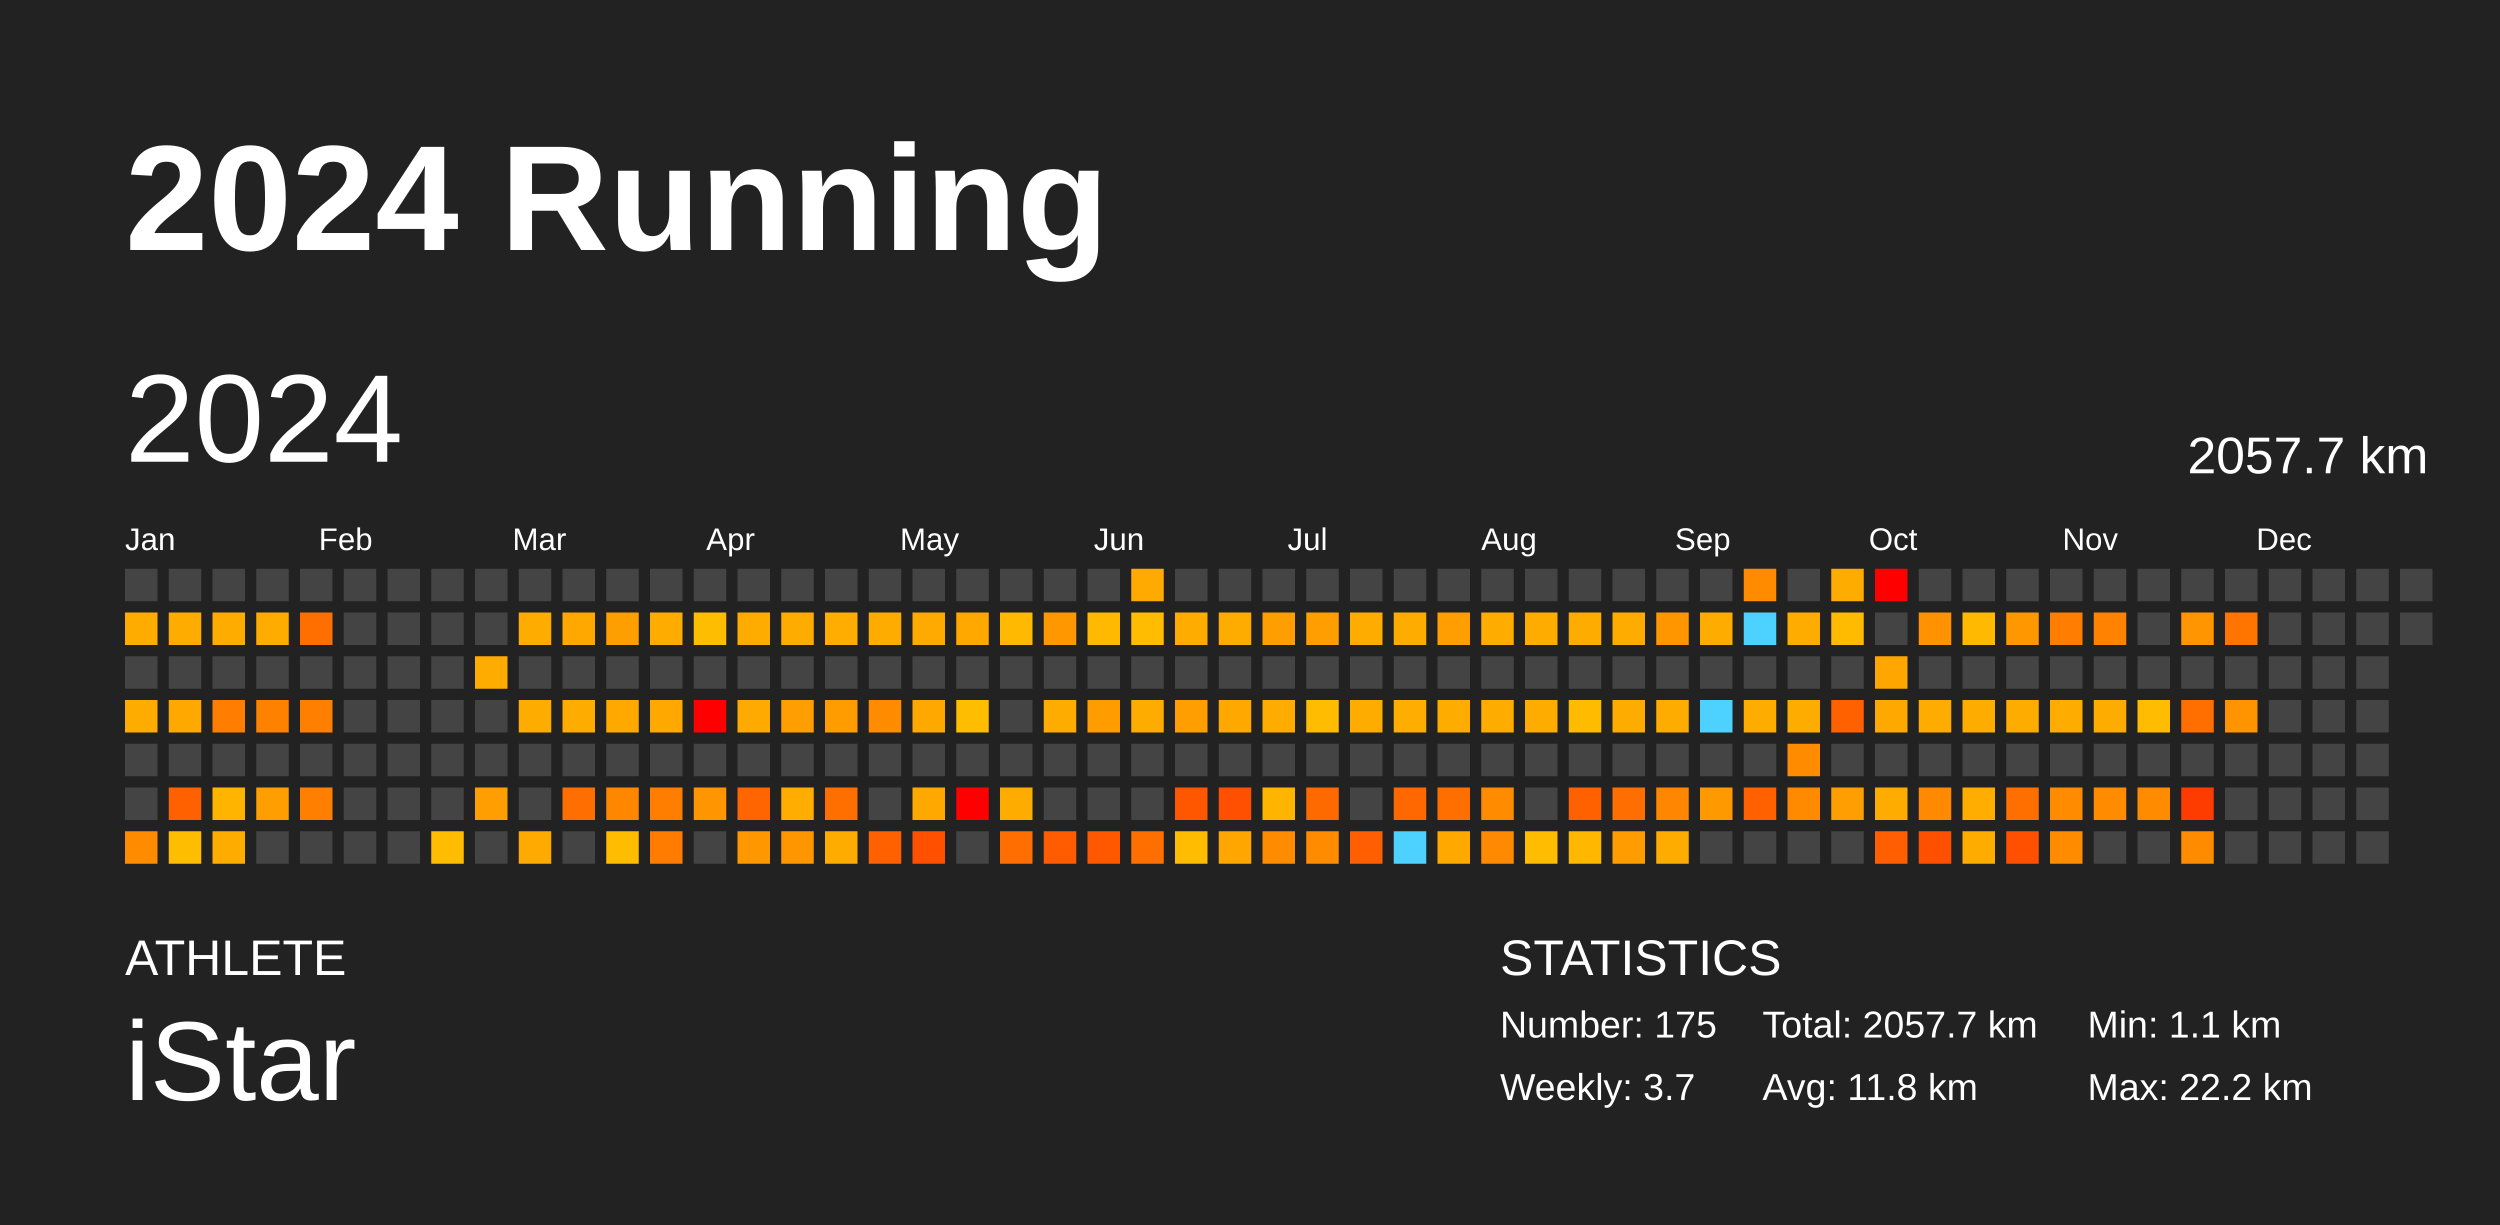
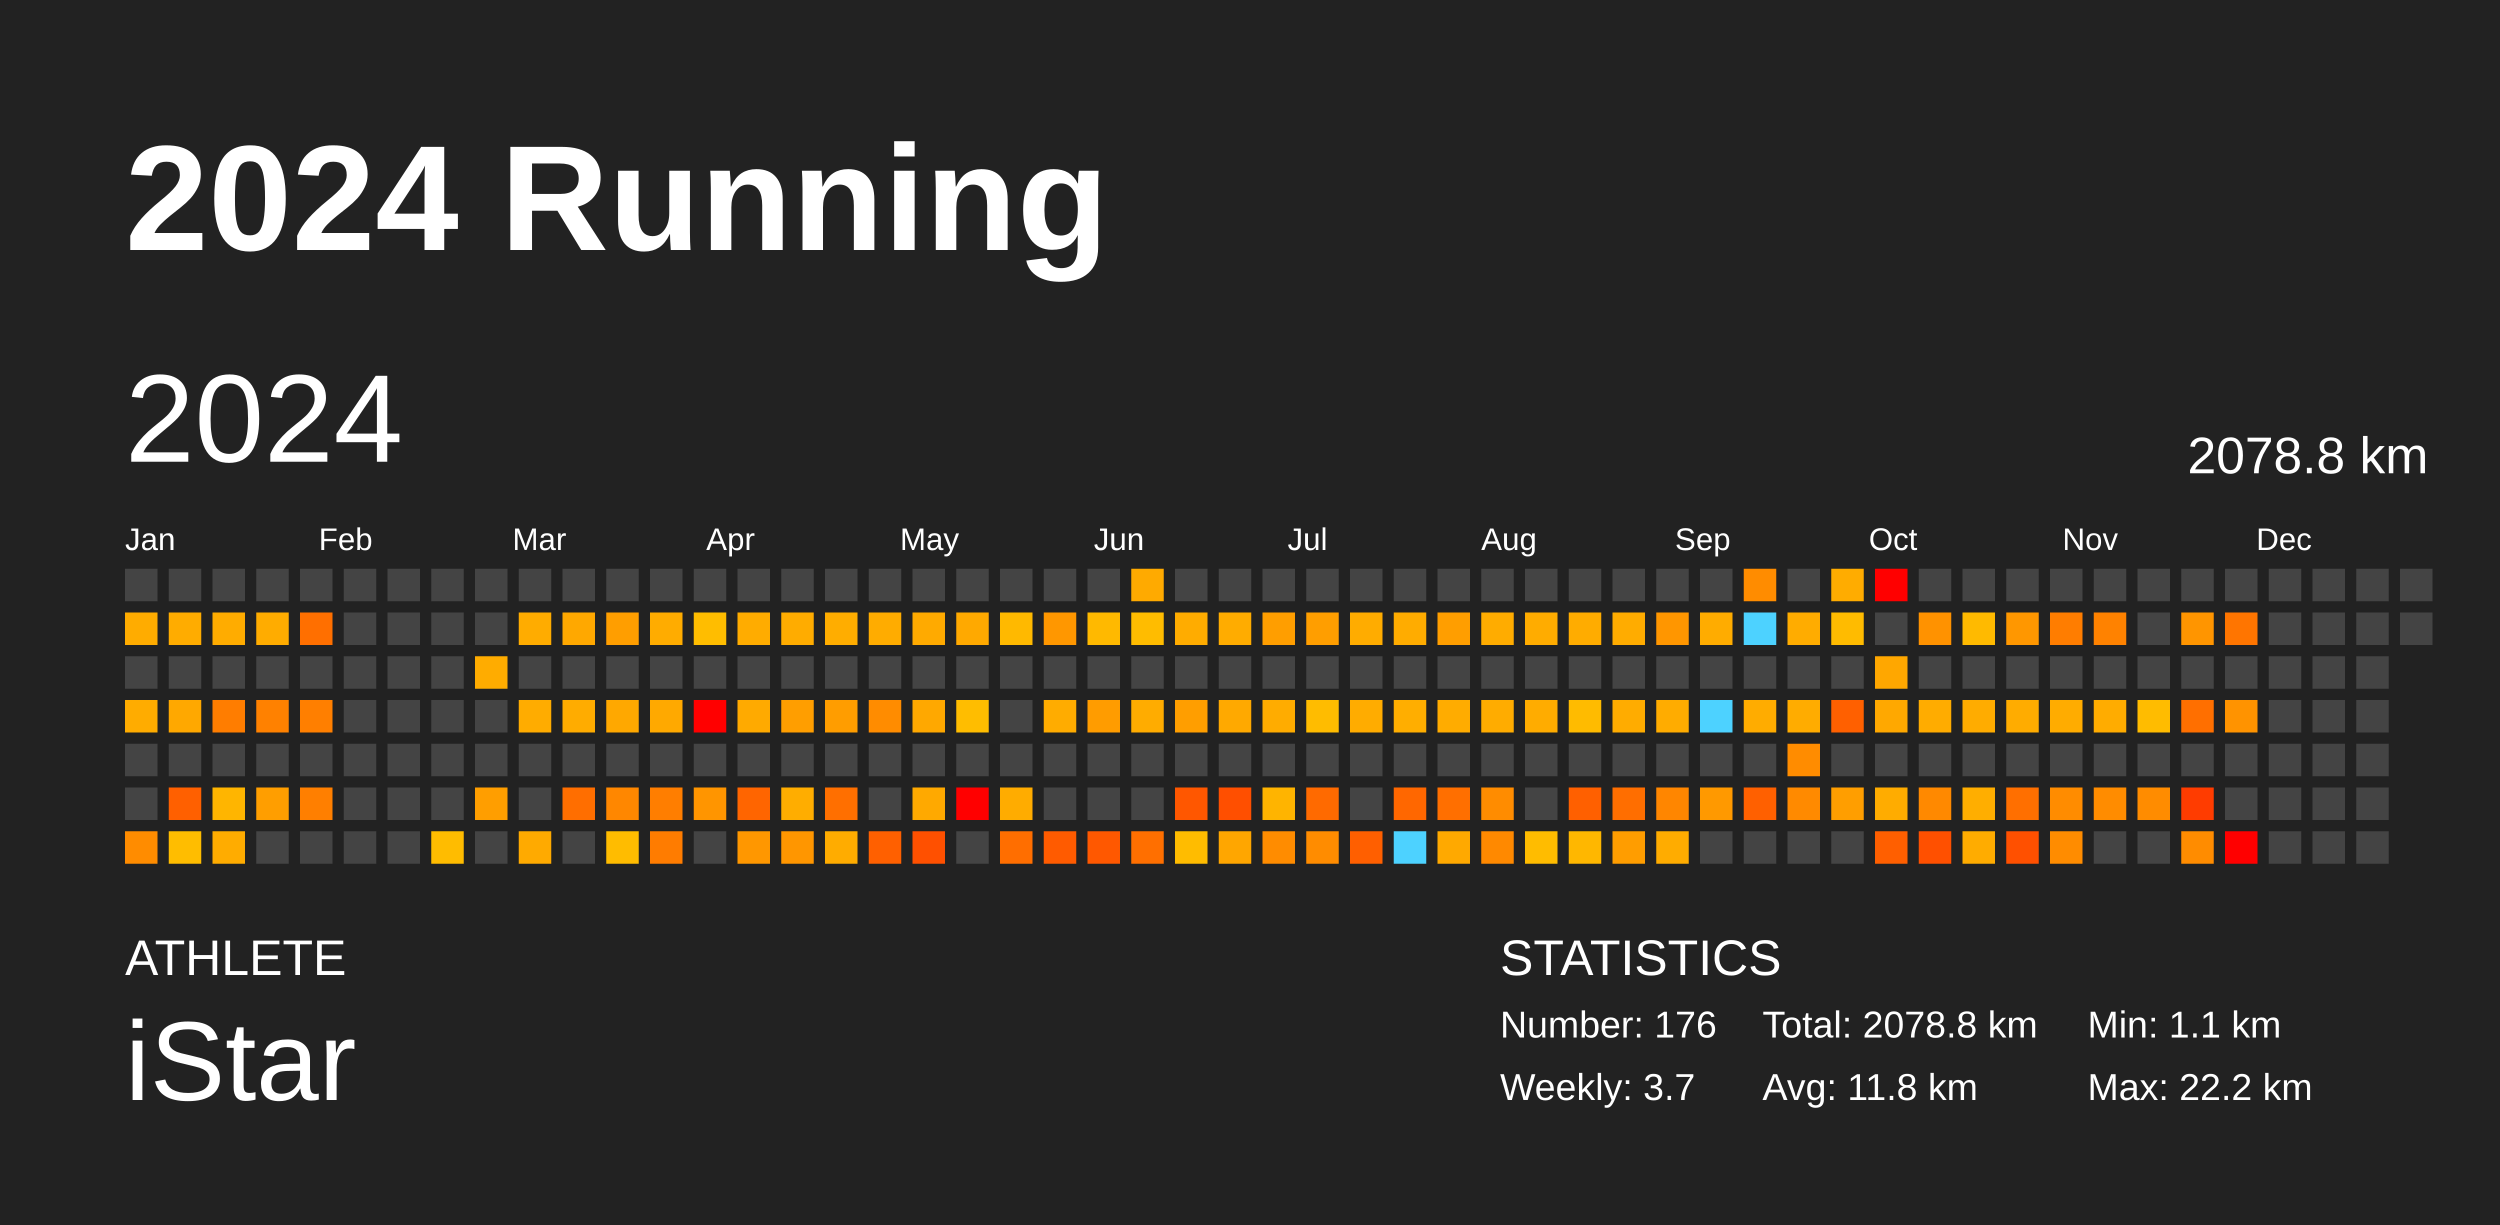
<svg xmlns="http://www.w3.org/2000/svg" baseProfile="full" height="98mm" version="1.1" viewBox="0,0,200,98" width="200mm">
  <defs />
  <rect fill="#222222" height="98" width="200" x="0" y="0" />
  <text fill="#FFFFFF" style="font-size:12px; font-family:Arial; font-weight:bold;" x="10" y="20">2024 Running</text>
  <text fill="#FFFFFF" style="font-size:4px; font-family:Arial" x="10" y="78">ATHLETE</text>
  <text fill="#FFFFFF" style="font-size:9px; font-family:Arial" x="10" y="88">iStar</text>
  <text fill="#FFFFFF" style="font-size:4px; font-family:Arial" x="120" y="78">STATISTICS</text>
-   <text fill="#FFFFFF" style="font-size:3px; font-family:Arial" x="120" y="83">Number: 175</text>
+   <text fill="#FFFFFF" style="font-size:3px; font-family:Arial" x="120" y="83">Number: 176</text>
  <text fill="#FFFFFF" style="font-size:3px; font-family:Arial" x="120" y="88">Weekly: 3.7</text>
-   <text fill="#FFFFFF" style="font-size:3px; font-family:Arial" x="141" y="83">Total: 2057.7 km</text>
+   <text fill="#FFFFFF" style="font-size:3px; font-family:Arial" x="141" y="83">Total: 2078.8 km</text>
  <text fill="#FFFFFF" style="font-size:3px; font-family:Arial" x="141" y="88">Avg: 11.8 km</text>
  <text fill="#FFFFFF" style="font-size:3px; font-family:Arial" x="167" y="83">Min: 1.1 km</text>
  <text fill="#FFFFFF" style="font-size:3px; font-family:Arial" x="167" y="88">Max: 22.2 km</text>
  <text dominant-baseline="hanging" fill="#FFFFFF" style="font-size:10.0px; font-family:Arial;" x="10" y="30">2024</text>
-   <text dominant-baseline="hanging" fill="#FFFFFF" style="font-size:4.125px; font-family:Arial;" x="175" y="35">2057.7 km</text>
+   <text dominant-baseline="hanging" fill="#FFFFFF" style="font-size:4.125px; font-family:Arial;" x="175" y="35">2078.8 km</text>
  <text fill="#FFFFFF" style="font-size:2.5px; font-family:Arial" x="10.0" y="44">Jan</text>
  <text fill="#FFFFFF" style="font-size:2.5px; font-family:Arial" x="25.5" y="44">Feb</text>
  <text fill="#FFFFFF" style="font-size:2.5px; font-family:Arial" x="41.0" y="44">Mar</text>
  <text fill="#FFFFFF" style="font-size:2.5px; font-family:Arial" x="56.5" y="44">Apr</text>
  <text fill="#FFFFFF" style="font-size:2.5px; font-family:Arial" x="72.0" y="44">May</text>
  <text fill="#FFFFFF" style="font-size:2.5px; font-family:Arial" x="87.5" y="44">Jun</text>
  <text fill="#FFFFFF" style="font-size:2.5px; font-family:Arial" x="103.0" y="44">Jul</text>
  <text fill="#FFFFFF" style="font-size:2.5px; font-family:Arial" x="118.5" y="44">Aug</text>
  <text fill="#FFFFFF" style="font-size:2.5px; font-family:Arial" x="134.0" y="44">Sep</text>
  <text fill="#FFFFFF" style="font-size:2.5px; font-family:Arial" x="149.5" y="44">Oct</text>
  <text fill="#FFFFFF" style="font-size:2.5px; font-family:Arial" x="165.0" y="44">Nov</text>
  <text fill="#FFFFFF" style="font-size:2.5px; font-family:Arial" x="180.5" y="44">Dec</text>
  <rect fill="#444444" height="2.6" width="2.6" x="10.0" y="45.5" />
  <rect fill="#ffac00" height="2.6" width="2.6" x="10.0" y="49.0" />
  <rect fill="#444444" height="2.6" width="2.6" x="10.0" y="52.5" />
  <rect fill="#ffac00" height="2.6" width="2.6" x="10.0" y="56.0" />
  <rect fill="#444444" height="2.6" width="2.6" x="10.0" y="59.5" />
  <rect fill="#444444" height="2.6" width="2.6" x="10.0" y="63.0" />
  <rect fill="#ff8c00" height="2.6" width="2.6" x="10.0" y="66.5" />
  <rect fill="#444444" height="2.6" width="2.6" x="13.5" y="45.5" />
  <rect fill="#ffac00" height="2.6" width="2.6" x="13.5" y="49.0" />
  <rect fill="#444444" height="2.6" width="2.6" x="13.5" y="52.5" />
  <rect fill="#ffa800" height="2.6" width="2.6" x="13.5" y="56.0" />
  <rect fill="#444444" height="2.6" width="2.6" x="13.5" y="59.5" />
  <rect fill="#ff6000" height="2.6" width="2.6" x="13.5" y="63.0" />
  <rect fill="#ffbd00" height="2.6" width="2.6" x="13.5" y="66.5" />
  <rect fill="#444444" height="2.6" width="2.6" x="17.0" y="45.5" />
  <rect fill="#ffac00" height="2.6" width="2.6" x="17.0" y="49.0" />
  <rect fill="#444444" height="2.6" width="2.6" x="17.0" y="52.5" />
  <rect fill="#ff7d00" height="2.6" width="2.6" x="17.0" y="56.0" />
  <rect fill="#444444" height="2.6" width="2.6" x="17.0" y="59.5" />
  <rect fill="#ffb500" height="2.6" width="2.6" x="17.0" y="63.0" />
  <rect fill="#ffac00" height="2.6" width="2.6" x="17.0" y="66.5" />
  <rect fill="#444444" height="2.6" width="2.6" x="20.5" y="45.5" />
  <rect fill="#ffac00" height="2.6" width="2.6" x="20.5" y="49.0" />
  <rect fill="#444444" height="2.6" width="2.6" x="20.5" y="52.5" />
  <rect fill="#ff8100" height="2.6" width="2.6" x="20.5" y="56.0" />
  <rect fill="#444444" height="2.6" width="2.6" x="20.5" y="59.5" />
  <rect fill="#ff9e00" height="2.6" width="2.6" x="20.5" y="63.0" />
  <rect fill="#444444" height="2.6" width="2.6" x="20.5" y="66.5" />
  <rect fill="#444444" height="2.6" width="2.6" x="24.0" y="45.5" />
  <rect fill="#ff6f00" height="2.6" width="2.6" x="24.0" y="49.0" />
  <rect fill="#444444" height="2.6" width="2.6" x="24.0" y="52.5" />
  <rect fill="#ff7f00" height="2.6" width="2.6" x="24.0" y="56.0" />
  <rect fill="#444444" height="2.6" width="2.6" x="24.0" y="59.5" />
  <rect fill="#ff7f00" height="2.6" width="2.6" x="24.0" y="63.0" />
  <rect fill="#444444" height="2.6" width="2.6" x="24.0" y="66.5" />
  <rect fill="#444444" height="2.6" width="2.6" x="27.5" y="45.5" />
  <rect fill="#444444" height="2.6" width="2.6" x="27.5" y="49.0" />
  <rect fill="#444444" height="2.6" width="2.6" x="27.5" y="52.5" />
  <rect fill="#444444" height="2.6" width="2.6" x="27.5" y="56.0" />
  <rect fill="#444444" height="2.6" width="2.6" x="27.5" y="59.5" />
  <rect fill="#444444" height="2.6" width="2.6" x="27.5" y="63.0" />
  <rect fill="#444444" height="2.6" width="2.6" x="27.5" y="66.5" />
  <rect fill="#444444" height="2.6" width="2.6" x="31.0" y="45.5" />
  <rect fill="#444444" height="2.6" width="2.6" x="31.0" y="49.0" />
  <rect fill="#444444" height="2.6" width="2.6" x="31.0" y="52.5" />
  <rect fill="#444444" height="2.6" width="2.6" x="31.0" y="56.0" />
  <rect fill="#444444" height="2.6" width="2.6" x="31.0" y="59.5" />
  <rect fill="#444444" height="2.6" width="2.6" x="31.0" y="63.0" />
  <rect fill="#444444" height="2.6" width="2.6" x="31.0" y="66.5" />
  <rect fill="#444444" height="2.6" width="2.6" x="34.5" y="45.5" />
  <rect fill="#444444" height="2.6" width="2.6" x="34.5" y="49.0" />
  <rect fill="#444444" height="2.6" width="2.6" x="34.5" y="52.5" />
  <rect fill="#444444" height="2.6" width="2.6" x="34.5" y="56.0" />
  <rect fill="#444444" height="2.6" width="2.6" x="34.5" y="59.5" />
  <rect fill="#444444" height="2.6" width="2.6" x="34.5" y="63.0" />
  <rect fill="#ffbc00" height="2.6" width="2.6" x="34.5" y="66.5" />
  <rect fill="#444444" height="2.6" width="2.6" x="38.0" y="45.5" />
  <rect fill="#444444" height="2.6" width="2.6" x="38.0" y="49.0" />
  <rect fill="#ffac00" height="2.6" width="2.6" x="38.0" y="52.5" />
  <rect fill="#444444" height="2.6" width="2.6" x="38.0" y="56.0" />
  <rect fill="#444444" height="2.6" width="2.6" x="38.0" y="59.5" />
  <rect fill="#ff9e00" height="2.6" width="2.6" x="38.0" y="63.0" />
  <rect fill="#444444" height="2.6" width="2.6" x="38.0" y="66.5" />
  <rect fill="#444444" height="2.6" width="2.6" x="41.5" y="45.5" />
  <rect fill="#ffac00" height="2.6" width="2.6" x="41.5" y="49.0" />
  <rect fill="#444444" height="2.6" width="2.6" x="41.5" y="52.5" />
  <rect fill="#ffac00" height="2.6" width="2.6" x="41.5" y="56.0" />
  <rect fill="#444444" height="2.6" width="2.6" x="41.5" y="59.5" />
  <rect fill="#444444" height="2.6" width="2.6" x="41.5" y="63.0" />
  <rect fill="#ffaa00" height="2.6" width="2.6" x="41.5" y="66.5" />
  <rect fill="#444444" height="2.6" width="2.6" x="45.0" y="45.5" />
  <rect fill="#ffa800" height="2.6" width="2.6" x="45.0" y="49.0" />
  <rect fill="#444444" height="2.6" width="2.6" x="45.0" y="52.5" />
  <rect fill="#ffac00" height="2.6" width="2.6" x="45.0" y="56.0" />
  <rect fill="#444444" height="2.6" width="2.6" x="45.0" y="59.5" />
  <rect fill="#ff6e00" height="2.6" width="2.6" x="45.0" y="63.0" />
  <rect fill="#444444" height="2.6" width="2.6" x="45.0" y="66.5" />
  <rect fill="#444444" height="2.6" width="2.6" x="48.5" y="45.5" />
  <rect fill="#ff9e00" height="2.6" width="2.6" x="48.5" y="49.0" />
  <rect fill="#444444" height="2.6" width="2.6" x="48.5" y="52.5" />
  <rect fill="#ffa800" height="2.6" width="2.6" x="48.5" y="56.0" />
  <rect fill="#444444" height="2.6" width="2.6" x="48.5" y="59.5" />
  <rect fill="#ff8700" height="2.6" width="2.6" x="48.5" y="63.0" />
  <rect fill="#ffbc00" height="2.6" width="2.6" x="48.5" y="66.5" />
  <rect fill="#444444" height="2.6" width="2.6" x="52.0" y="45.5" />
  <rect fill="#ffac00" height="2.6" width="2.6" x="52.0" y="49.0" />
  <rect fill="#444444" height="2.6" width="2.6" x="52.0" y="52.5" />
  <rect fill="#ffa900" height="2.6" width="2.6" x="52.0" y="56.0" />
  <rect fill="#444444" height="2.6" width="2.6" x="52.0" y="59.5" />
  <rect fill="#ff7e00" height="2.6" width="2.6" x="52.0" y="63.0" />
  <rect fill="#ff7c00" height="2.6" width="2.6" x="52.0" y="66.5" />
  <rect fill="#444444" height="2.6" width="2.6" x="55.5" y="45.5" />
  <rect fill="#ffbd00" height="2.6" width="2.6" x="55.5" y="49.0" />
  <rect fill="#444444" height="2.6" width="2.6" x="55.5" y="52.5" />
  <rect fill="red" height="2.6" width="2.6" x="55.5" y="56.0" />
  <rect fill="#444444" height="2.6" width="2.6" x="55.5" y="59.5" />
  <rect fill="#ff9500" height="2.6" width="2.6" x="55.5" y="63.0" />
  <rect fill="#444444" height="2.6" width="2.6" x="55.5" y="66.5" />
  <rect fill="#444444" height="2.6" width="2.6" x="59.0" y="45.5" />
  <rect fill="#ffac00" height="2.6" width="2.6" x="59.0" y="49.0" />
  <rect fill="#444444" height="2.6" width="2.6" x="59.0" y="52.5" />
  <rect fill="#ffaa00" height="2.6" width="2.6" x="59.0" y="56.0" />
  <rect fill="#444444" height="2.6" width="2.6" x="59.0" y="59.5" />
  <rect fill="#ff6500" height="2.6" width="2.6" x="59.0" y="63.0" />
  <rect fill="#ff9700" height="2.6" width="2.6" x="59.0" y="66.5" />
  <rect fill="#444444" height="2.6" width="2.6" x="62.5" y="45.5" />
  <rect fill="#ffac00" height="2.6" width="2.6" x="62.5" y="49.0" />
  <rect fill="#444444" height="2.6" width="2.6" x="62.5" y="52.5" />
  <rect fill="#ff9e00" height="2.6" width="2.6" x="62.5" y="56.0" />
  <rect fill="#444444" height="2.6" width="2.6" x="62.5" y="59.5" />
  <rect fill="#ffad00" height="2.6" width="2.6" x="62.5" y="63.0" />
  <rect fill="#ff9600" height="2.6" width="2.6" x="62.5" y="66.5" />
  <rect fill="#444444" height="2.6" width="2.6" x="66.0" y="45.5" />
  <rect fill="#ffad00" height="2.6" width="2.6" x="66.0" y="49.0" />
  <rect fill="#444444" height="2.6" width="2.6" x="66.0" y="52.5" />
  <rect fill="#ff9d00" height="2.6" width="2.6" x="66.0" y="56.0" />
  <rect fill="#444444" height="2.6" width="2.6" x="66.0" y="59.5" />
  <rect fill="#ff6f00" height="2.6" width="2.6" x="66.0" y="63.0" />
  <rect fill="#ffac00" height="2.6" width="2.6" x="66.0" y="66.5" />
  <rect fill="#444444" height="2.6" width="2.6" x="69.5" y="45.5" />
  <rect fill="#ffac00" height="2.6" width="2.6" x="69.5" y="49.0" />
  <rect fill="#444444" height="2.6" width="2.6" x="69.5" y="52.5" />
  <rect fill="#ff8c00" height="2.6" width="2.6" x="69.5" y="56.0" />
  <rect fill="#444444" height="2.6" width="2.6" x="69.5" y="59.5" />
  <rect fill="#444444" height="2.6" width="2.6" x="69.5" y="63.0" />
  <rect fill="#ff6000" height="2.6" width="2.6" x="69.5" y="66.5" />
  <rect fill="#444444" height="2.6" width="2.6" x="73.0" y="45.5" />
  <rect fill="#ffaa00" height="2.6" width="2.6" x="73.0" y="49.0" />
  <rect fill="#444444" height="2.6" width="2.6" x="73.0" y="52.5" />
  <rect fill="#ffa800" height="2.6" width="2.6" x="73.0" y="56.0" />
  <rect fill="#444444" height="2.6" width="2.6" x="73.0" y="59.5" />
  <rect fill="#ffa900" height="2.6" width="2.6" x="73.0" y="63.0" />
  <rect fill="#ff5000" height="2.6" width="2.6" x="73.0" y="66.5" />
  <rect fill="#444444" height="2.6" width="2.6" x="76.5" y="45.5" />
  <rect fill="#ffa900" height="2.6" width="2.6" x="76.5" y="49.0" />
  <rect fill="#444444" height="2.6" width="2.6" x="76.5" y="52.5" />
  <rect fill="#ffbd00" height="2.6" width="2.6" x="76.5" y="56.0" />
  <rect fill="#444444" height="2.6" width="2.6" x="76.5" y="59.5" />
  <rect fill="red" height="2.6" width="2.6" x="76.5" y="63.0" />
  <rect fill="#444444" height="2.6" width="2.6" x="76.5" y="66.5" />
  <rect fill="#444444" height="2.6" width="2.6" x="80.0" y="45.5" />
  <rect fill="#ffb900" height="2.6" width="2.6" x="80.0" y="49.0" />
  <rect fill="#444444" height="2.6" width="2.6" x="80.0" y="52.5" />
  <rect fill="#444444" height="2.6" width="2.6" x="80.0" y="56.0" />
  <rect fill="#444444" height="2.6" width="2.6" x="80.0" y="59.5" />
  <rect fill="#ffac00" height="2.6" width="2.6" x="80.0" y="63.0" />
  <rect fill="#ff6e00" height="2.6" width="2.6" x="80.0" y="66.5" />
  <rect fill="#444444" height="2.6" width="2.6" x="83.5" y="45.5" />
  <rect fill="#ff9700" height="2.6" width="2.6" x="83.5" y="49.0" />
  <rect fill="#444444" height="2.6" width="2.6" x="83.5" y="52.5" />
  <rect fill="#ffac00" height="2.6" width="2.6" x="83.5" y="56.0" />
  <rect fill="#444444" height="2.6" width="2.6" x="83.5" y="59.5" />
  <rect fill="#444444" height="2.6" width="2.6" x="83.5" y="63.0" />
  <rect fill="#ff5b00" height="2.6" width="2.6" x="83.5" y="66.5" />
  <rect fill="#444444" height="2.6" width="2.6" x="87.0" y="45.5" />
  <rect fill="#ffb900" height="2.6" width="2.6" x="87.0" y="49.0" />
  <rect fill="#444444" height="2.6" width="2.6" x="87.0" y="52.5" />
  <rect fill="#ff9c00" height="2.6" width="2.6" x="87.0" y="56.0" />
  <rect fill="#444444" height="2.6" width="2.6" x="87.0" y="59.5" />
  <rect fill="#444444" height="2.6" width="2.6" x="87.0" y="63.0" />
  <rect fill="#ff5800" height="2.6" width="2.6" x="87.0" y="66.5" />
  <rect fill="#ffaa00" height="2.6" width="2.6" x="90.5" y="45.5" />
  <rect fill="#ffbc00" height="2.6" width="2.6" x="90.5" y="49.0" />
  <rect fill="#444444" height="2.6" width="2.6" x="90.5" y="52.5" />
  <rect fill="#ffac00" height="2.6" width="2.6" x="90.5" y="56.0" />
  <rect fill="#444444" height="2.6" width="2.6" x="90.5" y="59.5" />
  <rect fill="#444444" height="2.6" width="2.6" x="90.5" y="63.0" />
  <rect fill="#ff6f00" height="2.6" width="2.6" x="90.5" y="66.5" />
  <rect fill="#444444" height="2.6" width="2.6" x="94.0" y="45.5" />
  <rect fill="#ffac00" height="2.6" width="2.6" x="94.0" y="49.0" />
  <rect fill="#444444" height="2.6" width="2.6" x="94.0" y="52.5" />
  <rect fill="#ff9e00" height="2.6" width="2.6" x="94.0" y="56.0" />
  <rect fill="#444444" height="2.6" width="2.6" x="94.0" y="59.5" />
  <rect fill="#ff5700" height="2.6" width="2.6" x="94.0" y="63.0" />
  <rect fill="#ffbc00" height="2.6" width="2.6" x="94.0" y="66.5" />
  <rect fill="#444444" height="2.6" width="2.6" x="97.5" y="45.5" />
  <rect fill="#ffac00" height="2.6" width="2.6" x="97.5" y="49.0" />
  <rect fill="#444444" height="2.6" width="2.6" x="97.5" y="52.5" />
  <rect fill="#ffa900" height="2.6" width="2.6" x="97.5" y="56.0" />
  <rect fill="#444444" height="2.6" width="2.6" x="97.5" y="59.5" />
  <rect fill="#ff4f00" height="2.6" width="2.6" x="97.5" y="63.0" />
  <rect fill="#ffa600" height="2.6" width="2.6" x="97.5" y="66.5" />
  <rect fill="#444444" height="2.6" width="2.6" x="101.0" y="45.5" />
  <rect fill="#ff9e00" height="2.6" width="2.6" x="101.0" y="49.0" />
  <rect fill="#444444" height="2.6" width="2.6" x="101.0" y="52.5" />
  <rect fill="#ffac00" height="2.6" width="2.6" x="101.0" y="56.0" />
  <rect fill="#444444" height="2.6" width="2.6" x="101.0" y="59.5" />
  <rect fill="#ffb400" height="2.6" width="2.6" x="101.0" y="63.0" />
  <rect fill="#ff8c00" height="2.6" width="2.6" x="101.0" y="66.5" />
  <rect fill="#444444" height="2.6" width="2.6" x="104.5" y="45.5" />
  <rect fill="#ff9e00" height="2.6" width="2.6" x="104.5" y="49.0" />
  <rect fill="#444444" height="2.6" width="2.6" x="104.5" y="52.5" />
  <rect fill="#ffbc00" height="2.6" width="2.6" x="104.5" y="56.0" />
  <rect fill="#444444" height="2.6" width="2.6" x="104.5" y="59.5" />
  <rect fill="#ff6a00" height="2.6" width="2.6" x="104.5" y="63.0" />
  <rect fill="#ff8c00" height="2.6" width="2.6" x="104.5" y="66.5" />
  <rect fill="#444444" height="2.6" width="2.6" x="108.0" y="45.5" />
  <rect fill="#ffac00" height="2.6" width="2.6" x="108.0" y="49.0" />
  <rect fill="#444444" height="2.6" width="2.6" x="108.0" y="52.5" />
  <rect fill="#ffac00" height="2.6" width="2.6" x="108.0" y="56.0" />
  <rect fill="#444444" height="2.6" width="2.6" x="108.0" y="59.5" />
  <rect fill="#444444" height="2.6" width="2.6" x="108.0" y="63.0" />
  <rect fill="#ff5f00" height="2.6" width="2.6" x="108.0" y="66.5" />
  <rect fill="#444444" height="2.6" width="2.6" x="111.5" y="45.5" />
  <rect fill="#ffac00" height="2.6" width="2.6" x="111.5" y="49.0" />
  <rect fill="#444444" height="2.6" width="2.6" x="111.5" y="52.5" />
  <rect fill="#ffae00" height="2.6" width="2.6" x="111.5" y="56.0" />
  <rect fill="#444444" height="2.6" width="2.6" x="111.5" y="59.5" />
  <rect fill="#ff6700" height="2.6" width="2.6" x="111.5" y="63.0" />
  <rect fill="#4dd2ff" height="2.6" width="2.6" x="111.5" y="66.5" />
  <rect fill="#444444" height="2.6" width="2.6" x="115.0" y="45.5" />
  <rect fill="#ff9e00" height="2.6" width="2.6" x="115.0" y="49.0" />
  <rect fill="#444444" height="2.6" width="2.6" x="115.0" y="52.5" />
  <rect fill="#ffac00" height="2.6" width="2.6" x="115.0" y="56.0" />
  <rect fill="#444444" height="2.6" width="2.6" x="115.0" y="59.5" />
  <rect fill="#ff6f00" height="2.6" width="2.6" x="115.0" y="63.0" />
  <rect fill="#ffa900" height="2.6" width="2.6" x="115.0" y="66.5" />
  <rect fill="#444444" height="2.6" width="2.6" x="118.5" y="45.5" />
  <rect fill="#ffac00" height="2.6" width="2.6" x="118.5" y="49.0" />
  <rect fill="#444444" height="2.6" width="2.6" x="118.5" y="52.5" />
  <rect fill="#ffac00" height="2.6" width="2.6" x="118.5" y="56.0" />
  <rect fill="#444444" height="2.6" width="2.6" x="118.5" y="59.5" />
  <rect fill="#ff8c00" height="2.6" width="2.6" x="118.5" y="63.0" />
  <rect fill="#ff8900" height="2.6" width="2.6" x="118.5" y="66.5" />
  <rect fill="#444444" height="2.6" width="2.6" x="122.0" y="45.5" />
  <rect fill="#ffac00" height="2.6" width="2.6" x="122.0" y="49.0" />
  <rect fill="#444444" height="2.6" width="2.6" x="122.0" y="52.5" />
  <rect fill="#ffac00" height="2.6" width="2.6" x="122.0" y="56.0" />
  <rect fill="#444444" height="2.6" width="2.6" x="122.0" y="59.5" />
  <rect fill="#444444" height="2.6" width="2.6" x="122.0" y="63.0" />
  <rect fill="#ffbc00" height="2.6" width="2.6" x="122.0" y="66.5" />
  <rect fill="#444444" height="2.6" width="2.6" x="125.5" y="45.5" />
  <rect fill="#ffac00" height="2.6" width="2.6" x="125.5" y="49.0" />
  <rect fill="#444444" height="2.6" width="2.6" x="125.5" y="52.5" />
  <rect fill="#ffbb00" height="2.6" width="2.6" x="125.5" y="56.0" />
  <rect fill="#444444" height="2.6" width="2.6" x="125.5" y="59.5" />
  <rect fill="#ff6000" height="2.6" width="2.6" x="125.5" y="63.0" />
  <rect fill="#ffb700" height="2.6" width="2.6" x="125.5" y="66.5" />
  <rect fill="#444444" height="2.6" width="2.6" x="129.0" y="45.5" />
  <rect fill="#ffac00" height="2.6" width="2.6" x="129.0" y="49.0" />
  <rect fill="#444444" height="2.6" width="2.6" x="129.0" y="52.5" />
  <rect fill="#ffac00" height="2.6" width="2.6" x="129.0" y="56.0" />
  <rect fill="#444444" height="2.6" width="2.6" x="129.0" y="59.5" />
  <rect fill="#ff6e00" height="2.6" width="2.6" x="129.0" y="63.0" />
  <rect fill="#ff9d00" height="2.6" width="2.6" x="129.0" y="66.5" />
  <rect fill="#444444" height="2.6" width="2.6" x="132.5" y="45.5" />
  <rect fill="#ff9600" height="2.6" width="2.6" x="132.5" y="49.0" />
  <rect fill="#444444" height="2.6" width="2.6" x="132.5" y="52.5" />
  <rect fill="#ffac00" height="2.6" width="2.6" x="132.5" y="56.0" />
  <rect fill="#444444" height="2.6" width="2.6" x="132.5" y="59.5" />
  <rect fill="#ff8600" height="2.6" width="2.6" x="132.5" y="63.0" />
  <rect fill="#ffac00" height="2.6" width="2.6" x="132.5" y="66.5" />
  <rect fill="#444444" height="2.6" width="2.6" x="136.0" y="45.5" />
  <rect fill="#ffac00" height="2.6" width="2.6" x="136.0" y="49.0" />
  <rect fill="#444444" height="2.6" width="2.6" x="136.0" y="52.5" />
  <rect fill="#4dd2ff" height="2.6" width="2.6" x="136.0" y="56.0" />
  <rect fill="#444444" height="2.6" width="2.6" x="136.0" y="59.5" />
  <rect fill="#ff9900" height="2.6" width="2.6" x="136.0" y="63.0" />
  <rect fill="#444444" height="2.6" width="2.6" x="136.0" y="66.5" />
  <rect fill="#ff8c00" height="2.6" width="2.6" x="139.5" y="45.5" />
  <rect fill="#4dd2ff" height="2.6" width="2.6" x="139.5" y="49.0" />
  <rect fill="#444444" height="2.6" width="2.6" x="139.5" y="52.5" />
  <rect fill="#ffac00" height="2.6" width="2.6" x="139.5" y="56.0" />
  <rect fill="#444444" height="2.6" width="2.6" x="139.5" y="59.5" />
  <rect fill="#ff6000" height="2.6" width="2.6" x="139.5" y="63.0" />
  <rect fill="#444444" height="2.6" width="2.6" x="139.5" y="66.5" />
  <rect fill="#444444" height="2.6" width="2.6" x="143.0" y="45.5" />
  <rect fill="#ffac00" height="2.6" width="2.6" x="143.0" y="49.0" />
  <rect fill="#444444" height="2.6" width="2.6" x="143.0" y="52.5" />
  <rect fill="#ffac00" height="2.6" width="2.6" x="143.0" y="56.0" />
  <rect fill="#ff8c00" height="2.6" width="2.6" x="143.0" y="59.5" />
  <rect fill="#ff8a00" height="2.6" width="2.6" x="143.0" y="63.0" />
  <rect fill="#444444" height="2.6" width="2.6" x="143.0" y="66.5" />
  <rect fill="#ffac00" height="2.6" width="2.6" x="146.5" y="45.5" />
  <rect fill="#ffbb00" height="2.6" width="2.6" x="146.5" y="49.0" />
  <rect fill="#444444" height="2.6" width="2.6" x="146.5" y="52.5" />
  <rect fill="#ff6000" height="2.6" width="2.6" x="146.5" y="56.0" />
  <rect fill="#444444" height="2.6" width="2.6" x="146.5" y="59.5" />
  <rect fill="#ff9e00" height="2.6" width="2.6" x="146.5" y="63.0" />
  <rect fill="#444444" height="2.6" width="2.6" x="146.5" y="66.5" />
  <rect fill="red" height="2.6" width="2.6" x="150.0" y="45.5" />
  <rect fill="#444444" height="2.6" width="2.6" x="150.0" y="49.0" />
  <rect fill="#ffa700" height="2.6" width="2.6" x="150.0" y="52.5" />
  <rect fill="#ffa800" height="2.6" width="2.6" x="150.0" y="56.0" />
  <rect fill="#444444" height="2.6" width="2.6" x="150.0" y="59.5" />
  <rect fill="#ffac00" height="2.6" width="2.6" x="150.0" y="63.0" />
  <rect fill="#ff5f00" height="2.6" width="2.6" x="150.0" y="66.5" />
  <rect fill="#444444" height="2.6" width="2.6" x="153.5" y="45.5" />
  <rect fill="#ff9200" height="2.6" width="2.6" x="153.5" y="49.0" />
  <rect fill="#444444" height="2.6" width="2.6" x="153.5" y="52.5" />
  <rect fill="#ffac00" height="2.6" width="2.6" x="153.5" y="56.0" />
  <rect fill="#444444" height="2.6" width="2.6" x="153.5" y="59.5" />
  <rect fill="#ff8900" height="2.6" width="2.6" x="153.5" y="63.0" />
  <rect fill="#ff5000" height="2.6" width="2.6" x="153.5" y="66.5" />
  <rect fill="#444444" height="2.6" width="2.6" x="157.0" y="45.5" />
  <rect fill="#ffba00" height="2.6" width="2.6" x="157.0" y="49.0" />
  <rect fill="#444444" height="2.6" width="2.6" x="157.0" y="52.5" />
  <rect fill="#ffac00" height="2.6" width="2.6" x="157.0" y="56.0" />
  <rect fill="#444444" height="2.6" width="2.6" x="157.0" y="59.5" />
  <rect fill="#ffae00" height="2.6" width="2.6" x="157.0" y="63.0" />
  <rect fill="#ffac00" height="2.6" width="2.6" x="157.0" y="66.5" />
  <rect fill="#444444" height="2.6" width="2.6" x="160.5" y="45.5" />
  <rect fill="#ff9700" height="2.6" width="2.6" x="160.5" y="49.0" />
  <rect fill="#444444" height="2.6" width="2.6" x="160.5" y="52.5" />
  <rect fill="#ffac00" height="2.6" width="2.6" x="160.5" y="56.0" />
  <rect fill="#444444" height="2.6" width="2.6" x="160.5" y="59.5" />
  <rect fill="#ff6f00" height="2.6" width="2.6" x="160.5" y="63.0" />
  <rect fill="#ff5000" height="2.6" width="2.6" x="160.5" y="66.5" />
  <rect fill="#444444" height="2.6" width="2.6" x="164.0" y="45.5" />
  <rect fill="#ff7d00" height="2.6" width="2.6" x="164.0" y="49.0" />
  <rect fill="#444444" height="2.6" width="2.6" x="164.0" y="52.5" />
  <rect fill="#ffac00" height="2.6" width="2.6" x="164.0" y="56.0" />
  <rect fill="#444444" height="2.6" width="2.6" x="164.0" y="59.5" />
  <rect fill="#ff8c00" height="2.6" width="2.6" x="164.0" y="63.0" />
  <rect fill="#ff8c00" height="2.6" width="2.6" x="164.0" y="66.5" />
  <rect fill="#444444" height="2.6" width="2.6" x="167.5" y="45.5" />
  <rect fill="#ff8200" height="2.6" width="2.6" x="167.5" y="49.0" />
  <rect fill="#444444" height="2.6" width="2.6" x="167.5" y="52.5" />
  <rect fill="#ffac00" height="2.6" width="2.6" x="167.5" y="56.0" />
  <rect fill="#444444" height="2.6" width="2.6" x="167.5" y="59.5" />
  <rect fill="#ff8c00" height="2.6" width="2.6" x="167.5" y="63.0" />
  <rect fill="#444444" height="2.6" width="2.6" x="167.5" y="66.5" />
  <rect fill="#444444" height="2.6" width="2.6" x="171.0" y="45.5" />
  <rect fill="#444444" height="2.6" width="2.6" x="171.0" y="49.0" />
  <rect fill="#444444" height="2.6" width="2.6" x="171.0" y="52.5" />
  <rect fill="#ffbc00" height="2.6" width="2.6" x="171.0" y="56.0" />
  <rect fill="#444444" height="2.6" width="2.6" x="171.0" y="59.5" />
  <rect fill="#ff8c00" height="2.6" width="2.6" x="171.0" y="63.0" />
  <rect fill="#444444" height="2.6" width="2.6" x="171.0" y="66.5" />
  <rect fill="#444444" height="2.6" width="2.6" x="174.5" y="45.5" />
  <rect fill="#ff9500" height="2.6" width="2.6" x="174.5" y="49.0" />
  <rect fill="#444444" height="2.6" width="2.6" x="174.5" y="52.5" />
  <rect fill="#ff6f00" height="2.6" width="2.6" x="174.5" y="56.0" />
  <rect fill="#444444" height="2.6" width="2.6" x="174.5" y="59.5" />
  <rect fill="#ff3c00" height="2.6" width="2.6" x="174.5" y="63.0" />
  <rect fill="#ff8c00" height="2.6" width="2.6" x="174.5" y="66.5" />
  <rect fill="#444444" height="2.6" width="2.6" x="178.0" y="45.5" />
  <rect fill="#ff7500" height="2.6" width="2.6" x="178.0" y="49.0" />
  <rect fill="#444444" height="2.6" width="2.6" x="178.0" y="52.5" />
  <rect fill="#ff9300" height="2.6" width="2.6" x="178.0" y="56.0" />
  <rect fill="#444444" height="2.6" width="2.6" x="178.0" y="59.5" />
  <rect fill="#444444" height="2.6" width="2.6" x="178.0" y="63.0" />
-   <rect fill="#444444" height="2.6" width="2.6" x="178.0" y="66.5" />
+   <rect fill="red" height="2.6" width="2.6" x="178.0" y="66.5" />
  <rect fill="#444444" height="2.6" width="2.6" x="181.5" y="45.5" />
  <rect fill="#444444" height="2.6" width="2.6" x="181.5" y="49.0" />
  <rect fill="#444444" height="2.6" width="2.6" x="181.5" y="52.5" />
  <rect fill="#444444" height="2.6" width="2.6" x="181.5" y="56.0" />
  <rect fill="#444444" height="2.6" width="2.6" x="181.5" y="59.5" />
  <rect fill="#444444" height="2.6" width="2.6" x="181.5" y="63.0" />
  <rect fill="#444444" height="2.6" width="2.6" x="181.5" y="66.5" />
  <rect fill="#444444" height="2.6" width="2.6" x="185.0" y="45.5" />
  <rect fill="#444444" height="2.6" width="2.6" x="185.0" y="49.0" />
  <rect fill="#444444" height="2.6" width="2.6" x="185.0" y="52.5" />
  <rect fill="#444444" height="2.6" width="2.6" x="185.0" y="56.0" />
  <rect fill="#444444" height="2.6" width="2.6" x="185.0" y="59.5" />
  <rect fill="#444444" height="2.6" width="2.6" x="185.0" y="63.0" />
  <rect fill="#444444" height="2.6" width="2.6" x="185.0" y="66.5" />
  <rect fill="#444444" height="2.6" width="2.6" x="188.5" y="45.5" />
  <rect fill="#444444" height="2.6" width="2.6" x="188.5" y="49.0" />
  <rect fill="#444444" height="2.6" width="2.6" x="188.5" y="52.5" />
  <rect fill="#444444" height="2.6" width="2.6" x="188.5" y="56.0" />
  <rect fill="#444444" height="2.6" width="2.6" x="188.5" y="59.5" />
  <rect fill="#444444" height="2.6" width="2.6" x="188.5" y="63.0" />
  <rect fill="#444444" height="2.6" width="2.6" x="188.5" y="66.5" />
  <rect fill="#444444" height="2.6" width="2.6" x="192.0" y="45.5" />
  <rect fill="#444444" height="2.6" width="2.6" x="192.0" y="49.0" />
</svg>
